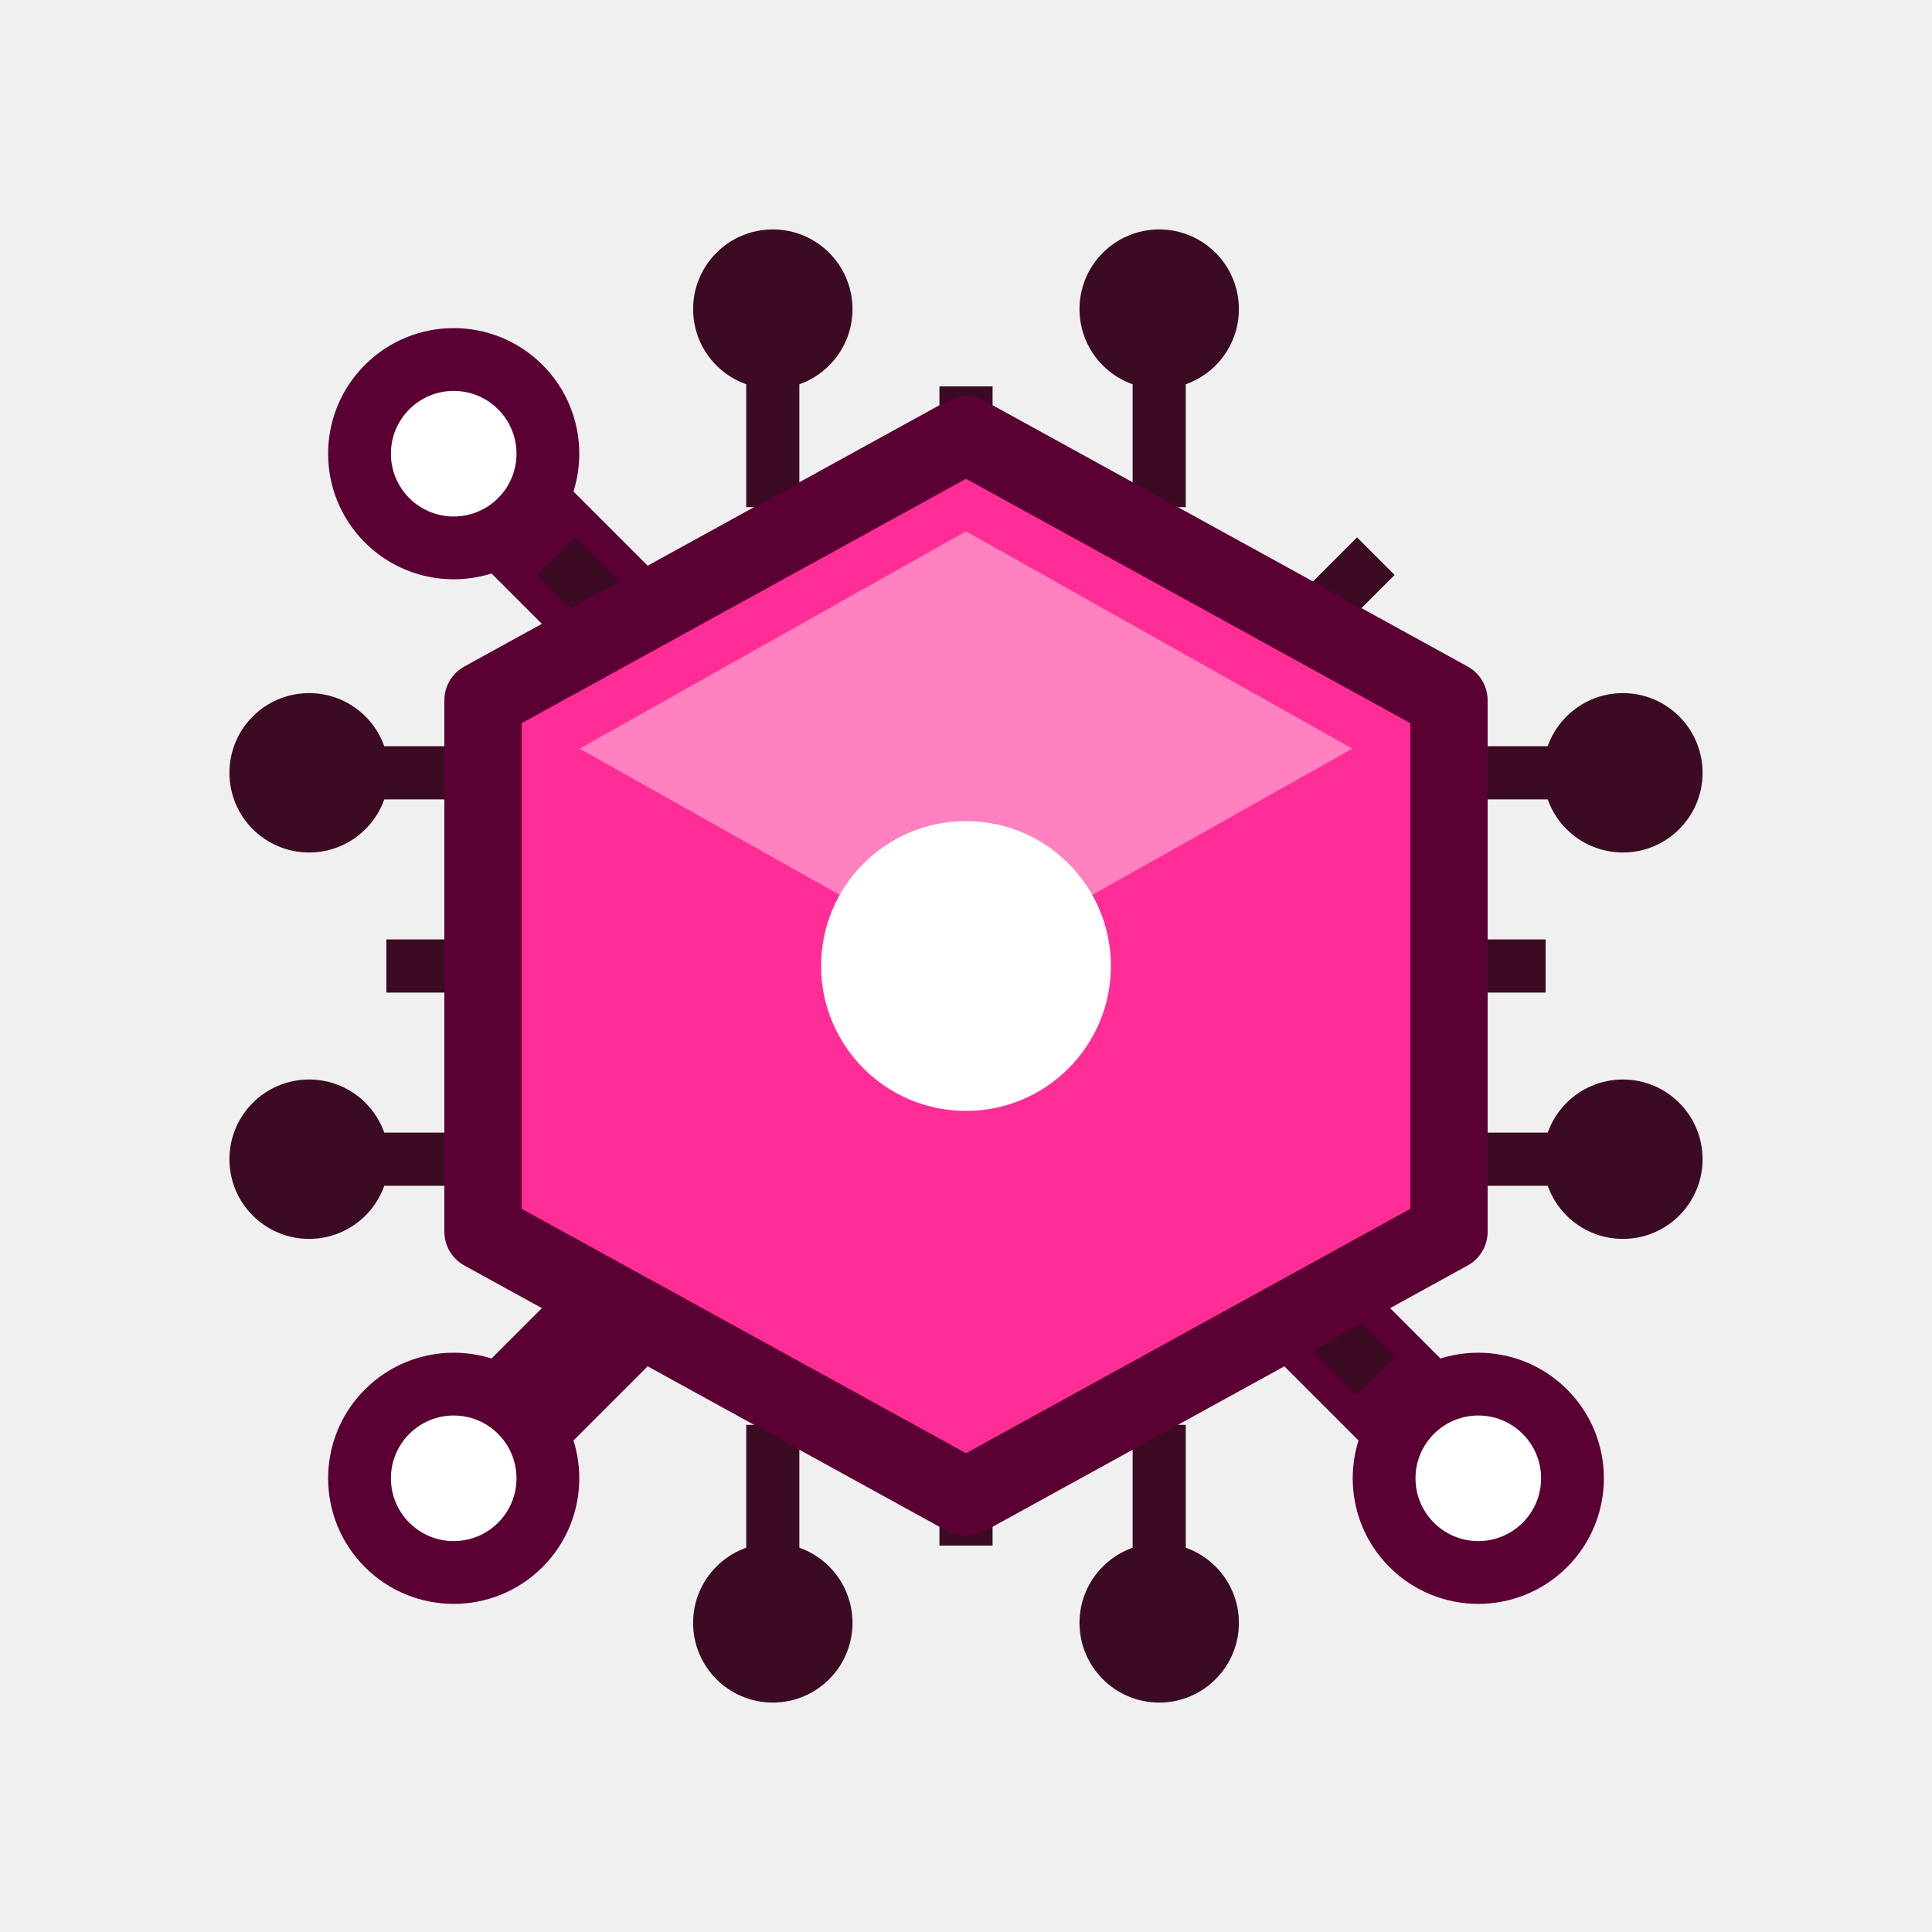
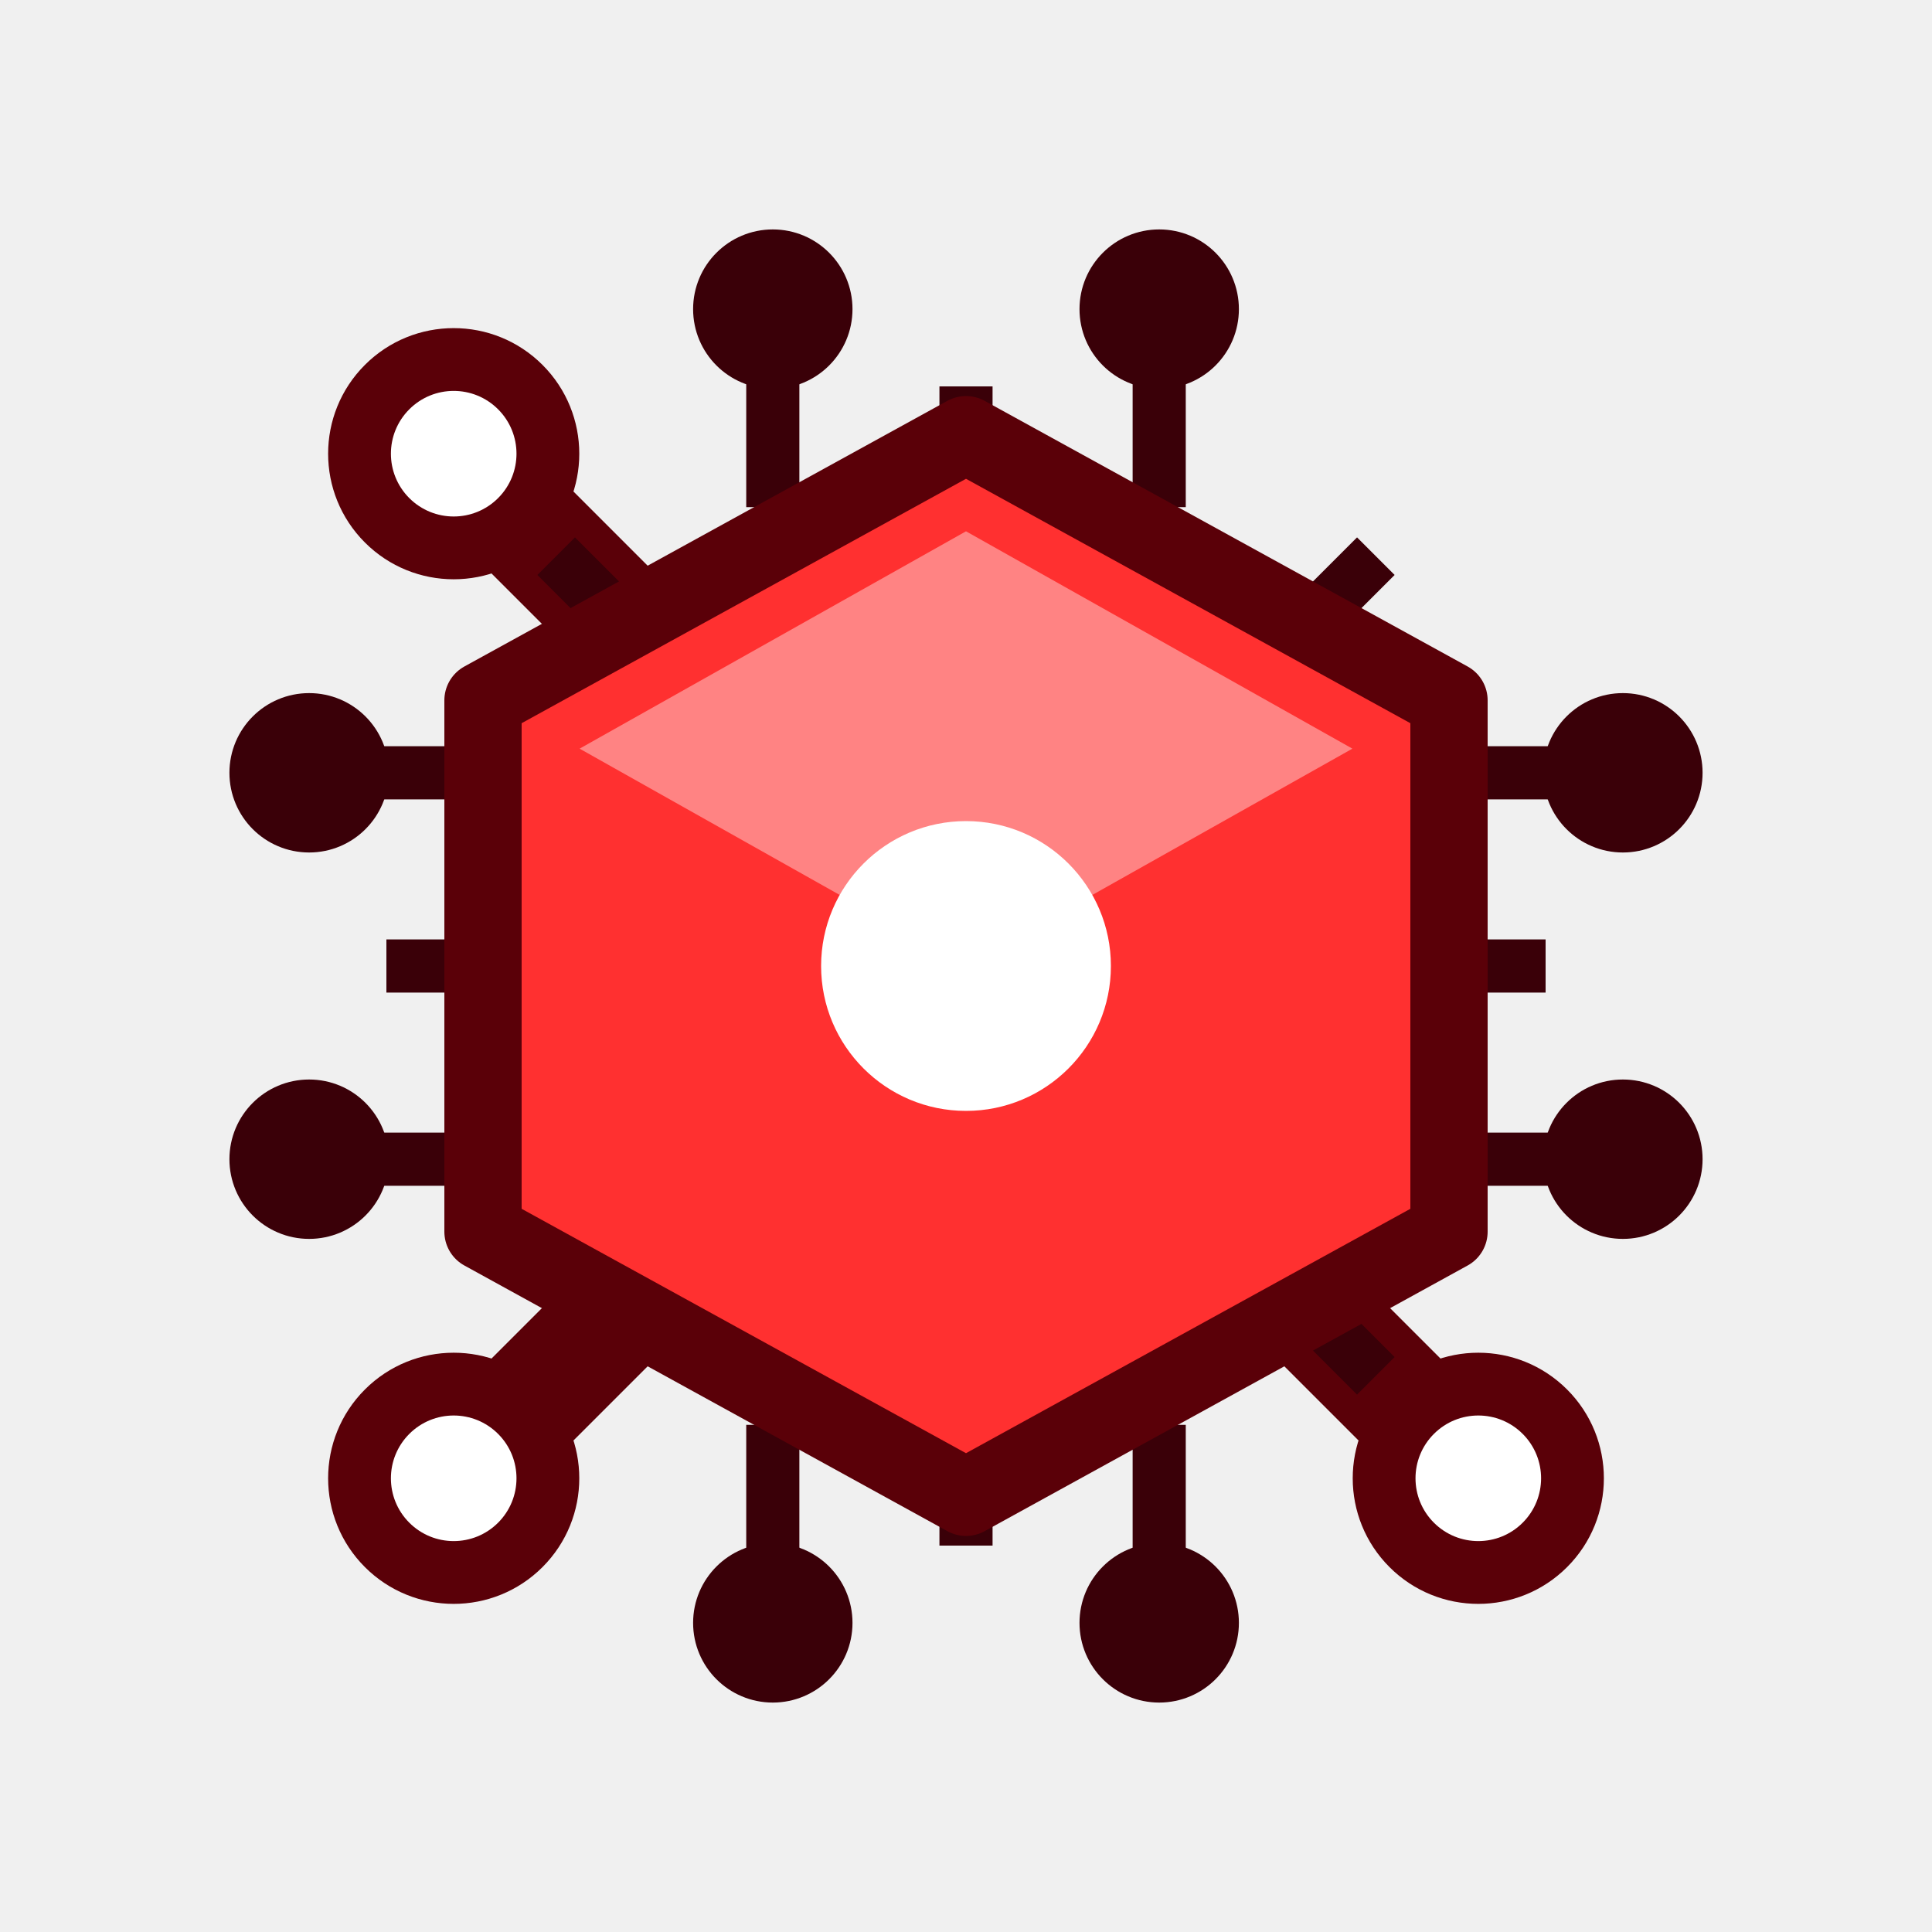
<svg xmlns="http://www.w3.org/2000/svg" viewBox="0 0 40 40" width="40" height="40" id="bug_SESWNW">
  <g transform="rotate(135 20 20)">
-     <line x1="20" y1="14" x2="20" y2="6" stroke="#5a0033" stroke-width="2.4" />
-     <circle cx="20" cy="5" r="2.6" fill="#5a0033" />
+     <line x1="20" y1="14" x2="20" y2="6" stroke="#5a0008" stroke-width="2.4" />
+     <circle cx="20" cy="5" r="2.6" fill="#5a0008" />
    <circle cx="20" cy="5" r="1.3" fill="#ffffff" />
  </g>
  <g transform="rotate(225 20 20)">
-     <line x1="20" y1="14" x2="20" y2="6" stroke="#5a0033" stroke-width="2.4" />
-     <circle cx="20" cy="5" r="2.6" fill="#5a0033" />
+     <line x1="20" y1="14" x2="20" y2="6" stroke="#5a0008" stroke-width="2.4" />
+     <circle cx="20" cy="5" r="2.6" fill="#5a0008" />
    <circle cx="20" cy="5" r="1.3" fill="#ffffff" />
  </g>
  <g transform="rotate(315 20 20)">
-     <line x1="20" y1="14" x2="20" y2="6" stroke="#5a0033" stroke-width="2.4" />
-     <circle cx="20" cy="5" r="2.6" fill="#5a0033" />
+     <line x1="20" y1="14" x2="20" y2="6" stroke="#5a0008" stroke-width="2.4" />
+     <circle cx="20" cy="5" r="2.6" fill="#5a0008" />
    <circle cx="20" cy="5" r="1.3" fill="#ffffff" />
  </g>
-   <g transform="rotate(0 20 20) translate(-4 0)" stroke="#3a0b22" stroke-width="1.1" fill="#3a0b22">
+   <g transform="rotate(0 20 20) translate(-4 0)" stroke="#3a0008" stroke-width="1.1" fill="#3a0008">
    <line x1="20" y1="10.5" x2="20" y2="7" />
    <circle cx="20" cy="6.4" r="1.1" />
  </g>
-   <g transform="rotate(0 20 20) translate(0 0)" stroke="#3a0b22" stroke-width="1.1" fill="#3a0b22">
+   <g transform="rotate(0 20 20) translate(0 0)" stroke="#3a0008" stroke-width="1.1" fill="#3a0008">
    <line x1="20" y1="10.5" x2="20" y2="8" />
  </g>
-   <g transform="rotate(0 20 20) translate(4 0)" stroke="#3a0b22" stroke-width="1.1" fill="#3a0b22">
+   <g transform="rotate(0 20 20) translate(4 0)" stroke="#3a0008" stroke-width="1.1" fill="#3a0008">
    <line x1="20" y1="10.5" x2="20" y2="7" />
    <circle cx="20" cy="6.4" r="1.1" />
  </g>
-   <g transform="rotate(90 20 20) translate(-4 0)" stroke="#3a0b22" stroke-width="1.1" fill="#3a0b22">
+   <g transform="rotate(90 20 20) translate(-4 0)" stroke="#3a0008" stroke-width="1.1" fill="#3a0008">
    <line x1="20" y1="10.5" x2="20" y2="7" />
    <circle cx="20" cy="6.4" r="1.1" />
  </g>
-   <g transform="rotate(90 20 20) translate(0 0)" stroke="#3a0b22" stroke-width="1.1" fill="#3a0b22">
+   <g transform="rotate(90 20 20) translate(0 0)" stroke="#3a0008" stroke-width="1.1" fill="#3a0008">
    <line x1="20" y1="10.5" x2="20" y2="8" />
  </g>
-   <g transform="rotate(90 20 20) translate(4 0)" stroke="#3a0b22" stroke-width="1.1" fill="#3a0b22">
+   <g transform="rotate(90 20 20) translate(4 0)" stroke="#3a0008" stroke-width="1.1" fill="#3a0008">
    <line x1="20" y1="10.5" x2="20" y2="7" />
    <circle cx="20" cy="6.4" r="1.1" />
  </g>
-   <g transform="rotate(180 20 20) translate(-4 0)" stroke="#3a0b22" stroke-width="1.1" fill="#3a0b22">
+   <g transform="rotate(180 20 20) translate(-4 0)" stroke="#3a0008" stroke-width="1.1" fill="#3a0008">
    <line x1="20" y1="10.5" x2="20" y2="7" />
    <circle cx="20" cy="6.4" r="1.1" />
  </g>
-   <g transform="rotate(180 20 20) translate(0 0)" stroke="#3a0b22" stroke-width="1.1" fill="#3a0b22">
+   <g transform="rotate(180 20 20) translate(0 0)" stroke="#3a0008" stroke-width="1.1" fill="#3a0008">
    <line x1="20" y1="10.5" x2="20" y2="8" />
  </g>
-   <g transform="rotate(180 20 20) translate(4 0)" stroke="#3a0b22" stroke-width="1.1" fill="#3a0b22">
+   <g transform="rotate(180 20 20) translate(4 0)" stroke="#3a0008" stroke-width="1.1" fill="#3a0008">
    <line x1="20" y1="10.5" x2="20" y2="7" />
    <circle cx="20" cy="6.4" r="1.1" />
  </g>
-   <g transform="rotate(270 20 20) translate(-4 0)" stroke="#3a0b22" stroke-width="1.1" fill="#3a0b22">
+   <g transform="rotate(270 20 20) translate(-4 0)" stroke="#3a0008" stroke-width="1.1" fill="#3a0008">
    <line x1="20" y1="10.5" x2="20" y2="7" />
    <circle cx="20" cy="6.4" r="1.1" />
  </g>
-   <g transform="rotate(270 20 20) translate(0 0)" stroke="#3a0b22" stroke-width="1.1" fill="#3a0b22">
+   <g transform="rotate(270 20 20) translate(0 0)" stroke="#3a0008" stroke-width="1.1" fill="#3a0008">
    <line x1="20" y1="10.5" x2="20" y2="8" />
  </g>
-   <g transform="rotate(270 20 20) translate(4 0)" stroke="#3a0b22" stroke-width="1.1" fill="#3a0b22">
+   <g transform="rotate(270 20 20) translate(4 0)" stroke="#3a0008" stroke-width="1.1" fill="#3a0008">
    <line x1="20" y1="10.5" x2="20" y2="7" />
    <circle cx="20" cy="6.4" r="1.1" />
  </g>
-   <g transform="rotate(45 20 20) translate(0 0)" stroke="#3a0b22" stroke-width="1.1" fill="#3a0b22">
+   <g transform="rotate(45 20 20) translate(0 0)" stroke="#3a0008" stroke-width="1.1" fill="#3a0008">
    <line x1="20" y1="10.5" x2="20" y2="8" />
  </g>
-   <g transform="rotate(135 20 20) translate(0 0)" stroke="#3a0b22" stroke-width="1.1" fill="#3a0b22">
+   <g transform="rotate(135 20 20) translate(0 0)" stroke="#3a0008" stroke-width="1.1" fill="#3a0008">
    <line x1="20" y1="10.5" x2="20" y2="8" />
  </g>
-   <g transform="rotate(315 20 20) translate(0 0)" stroke="#3a0b22" stroke-width="1.1" fill="#3a0b22">
+   <g transform="rotate(315 20 20) translate(0 0)" stroke="#3a0008" stroke-width="1.1" fill="#3a0008">
    <line x1="20" y1="10.5" x2="20" y2="8" />
  </g>
-   <polygon points="20,9 30,14.5 30,25.5 20,31 10,25.5 10,14.5" fill="#ff2d95" stroke="#5a0033" stroke-width="1.6" stroke-linejoin="round" />
+   <polygon points="20,9 30,14.5 30,25.5 20,31 10,25.5 10,14.5" fill="#ff3030" stroke="#5a0008" stroke-width="1.6" stroke-linejoin="round" />
  <polygon points="20,11 28,15.5 20,20 12,15.5" fill="rgba(255,255,255,.4)" />
  <circle cx="20" cy="20" r="3" fill="#ffffff" />
</svg>
